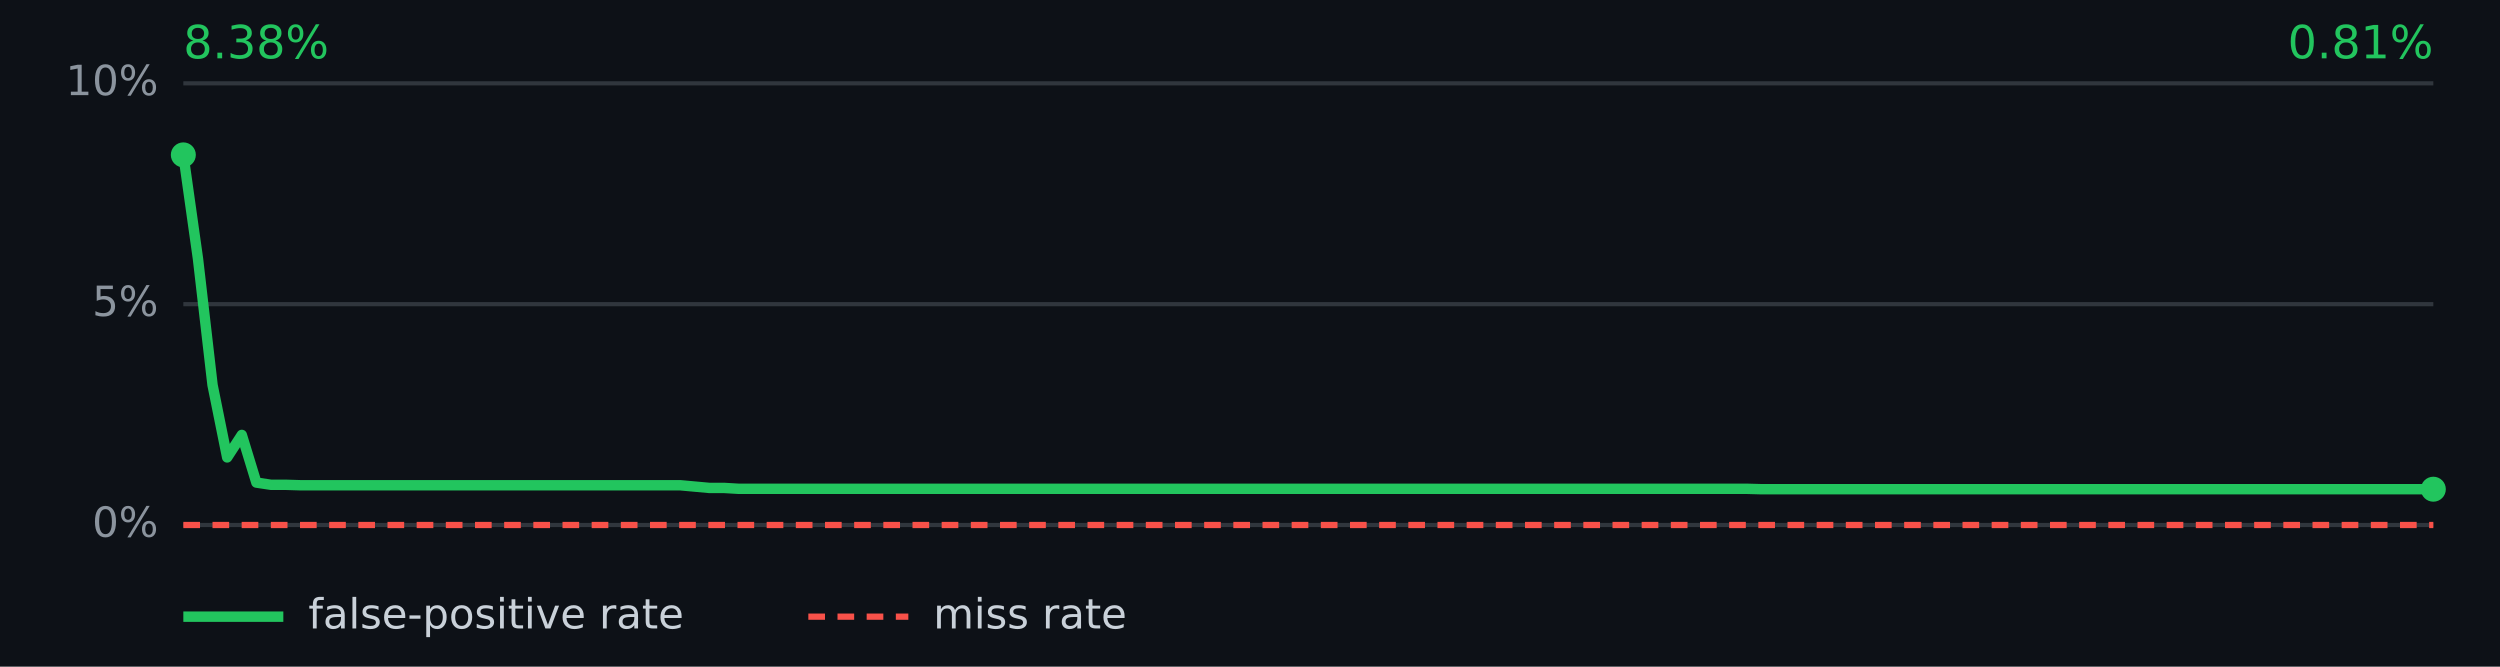
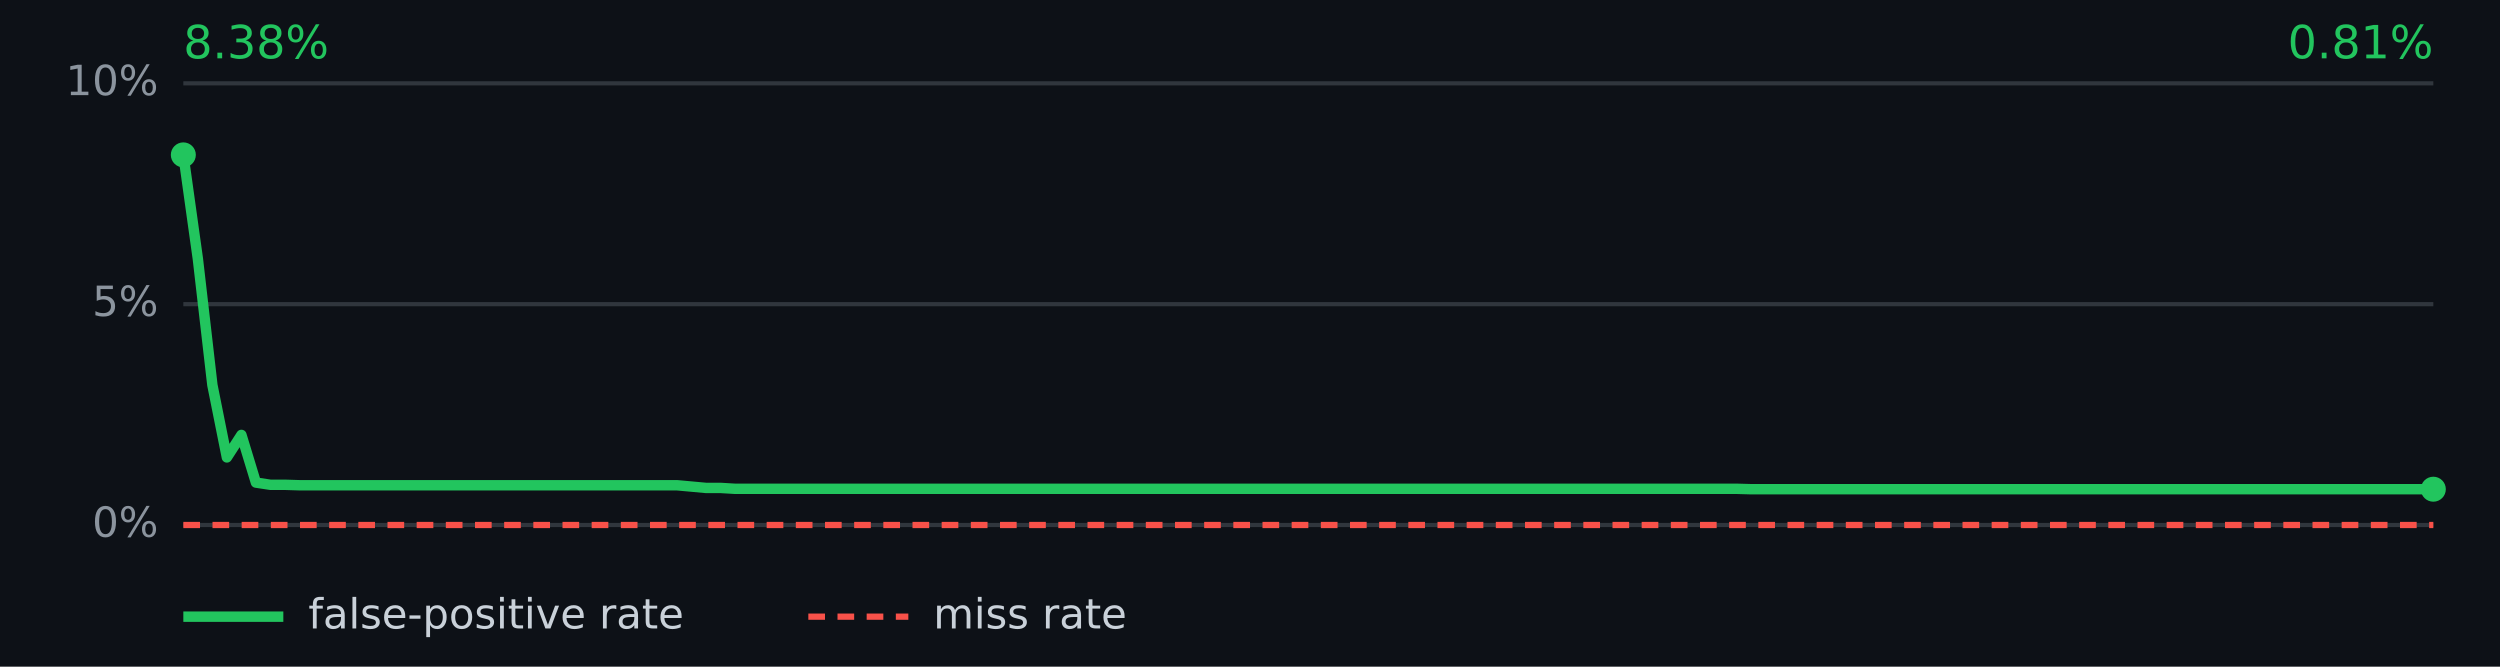
<svg xmlns="http://www.w3.org/2000/svg" width="600" height="160" role="img" aria-label="false-positive rate trend: 8.38% to 0.81%">
  <rect width="100%" height="160" fill="#0d1117" />
  <line x1="44" y1="20.00" x2="584" y2="20.00" stroke="#30363d" stroke-width="1" />
  <text x="38" y="20.00" font-family="Verdana,Geneva,DejaVu Sans,sans-serif" font-size="10" fill="#8b949e" text-anchor="end" dominant-baseline="middle">10%</text>
  <line x1="44" y1="73.00" x2="584" y2="73.00" stroke="#30363d" stroke-width="1" />
  <text x="38" y="73.00" font-family="Verdana,Geneva,DejaVu Sans,sans-serif" font-size="10" fill="#8b949e" text-anchor="end" dominant-baseline="middle">5%</text>
  <line x1="44" y1="126.00" x2="584" y2="126.00" stroke="#30363d" stroke-width="1" />
  <text x="38" y="126.00" font-family="Verdana,Geneva,DejaVu Sans,sans-serif" font-size="10" fill="#8b949e" text-anchor="end" dominant-baseline="middle">0%</text>
-   <polyline points="44.00,126.00 47.70,126.00 51.40,126.00 55.10,126.00 58.79,126.00 62.49,126.00 66.19,126.00 69.89,126.00 73.59,126.00 77.29,126.00 80.99,126.00 84.68,126.00 88.38,126.00 92.08,126.00 95.78,126.00 99.48,126.00 103.18,126.00 106.88,126.00 110.58,126.00 114.27,126.00 117.97,126.00 121.67,126.00 125.37,126.00 129.07,126.00 132.77,126.00 136.47,126.00 140.16,126.00 143.86,126.00 147.56,126.00 151.26,126.00 154.96,126.00 158.66,126.00 162.36,126.00 166.05,126.00 169.75,126.00 173.45,126.00 177.15,126.00 180.85,126.00 184.55,126.00 188.25,126.00 191.95,126.00 195.64,126.00 199.34,126.00 203.04,126.00 206.74,126.00 210.44,126.00 214.14,126.00 217.84,126.00 221.53,126.00 225.23,126.00 228.93,126.00 232.63,126.00 236.33,126.00 240.03,126.00 243.73,126.00 247.42,126.00 251.12,126.00 254.82,126.00 258.52,126.00 262.22,126.00 265.92,126.00 269.62,126.00 273.32,126.00 277.01,126.00 280.71,126.00 284.41,126.00 288.11,126.00 291.81,126.00 295.51,126.00 299.21,126.00 302.90,126.00 306.60,126.00 310.30,126.00 314.00,126.00 317.70,126.00 321.40,126.00 325.10,126.00 328.79,126.00 332.49,126.00 336.19,126.00 339.89,126.00 343.59,126.00 347.29,126.00 350.99,126.00 354.68,126.00 358.38,126.00 362.08,126.00 365.78,126.00 369.48,126.00 373.18,126.00 376.88,126.00 380.58,126.00 384.27,126.00 387.97,126.00 391.67,126.00 395.37,126.00 399.07,126.00 402.77,126.00 406.47,126.00 410.16,126.00 413.86,126.00 417.56,126.00 421.26,126.00 424.96,126.00 428.66,126.00 432.36,126.00 436.05,126.00 439.75,126.00 443.45,126.00 447.15,126.00 450.85,126.00 454.55,126.00 458.25,126.00 461.95,126.00 465.64,126.00 469.34,126.00 473.04,126.00 476.74,126.00 480.44,126.00 484.14,126.00 487.84,126.00 491.53,126.00 495.23,126.00 498.93,126.00 502.63,126.00 506.33,126.00 510.03,126.00 513.73,126.00 517.42,126.00 521.12,126.00 524.82,126.00 528.52,126.00 532.22,126.00 535.92,126.00 539.62,126.00 543.32,126.00 547.01,126.00 550.71,126.00 554.41,126.00 558.11,126.00 561.81,126.00 565.51,126.00 569.21,126.00 572.90,126.00 576.60,126.00 580.30,126.00 584.00,126.00" fill="none" stroke="#f85149" stroke-width="1.5" stroke-dasharray="4,3" />
-   <polyline points="44.00,37.17 47.51,62.08 51.01,92.40 54.52,109.78 58.03,104.38 61.53,115.82 65.04,116.35 68.55,116.35 72.05,116.46 75.56,116.46 79.06,116.46 82.57,116.46 86.08,116.46 89.58,116.46 93.09,116.46 96.60,116.46 100.10,116.46 103.61,116.46 107.12,116.46 110.62,116.46 114.13,116.46 117.64,116.46 121.14,116.46 124.65,116.46 128.16,116.46 131.66,116.46 135.17,116.46 138.68,116.46 142.18,116.46 145.69,116.46 149.19,116.46 152.70,116.46 156.21,116.46 159.71,116.46 163.22,116.46 166.73,116.78 170.23,117.10 173.74,117.10 177.25,117.31 180.75,117.31 184.26,117.31 187.77,117.31 191.27,117.31 194.78,117.31 198.29,117.31 201.79,117.31 205.30,117.31 208.81,117.31 212.31,117.31 215.82,117.31 219.32,117.31 222.83,117.31 226.34,117.31 229.84,117.31 233.35,117.31 236.86,117.31 240.36,117.31 243.87,117.31 247.38,117.31 250.88,117.31 254.39,117.31 257.90,117.31 261.40,117.31 264.91,117.31 268.42,117.31 271.92,117.31 275.43,117.31 278.94,117.31 282.44,117.31 285.95,117.31 289.45,117.31 292.96,117.31 296.47,117.31 299.97,117.31 303.48,117.31 306.99,117.31 310.49,117.31 314.00,117.31 317.51,117.31 321.01,117.31 324.52,117.31 328.03,117.31 331.53,117.31 335.04,117.31 338.55,117.31 342.05,117.31 345.56,117.31 349.06,117.31 352.57,117.31 356.08,117.31 359.58,117.31 363.09,117.31 366.60,117.31 370.10,117.31 373.61,117.31 377.12,117.31 380.62,117.31 384.13,117.31 387.64,117.31 391.14,117.31 394.65,117.31 398.16,117.31 401.66,117.31 405.17,117.31 408.68,117.31 412.18,117.31 415.69,117.31 419.19,117.31 422.70,117.41 426.21,117.41 429.71,117.41 433.22,117.41 436.73,117.41 440.23,117.41 443.74,117.41 447.25,117.41 450.75,117.41 454.26,117.41 457.77,117.41 461.27,117.41 464.78,117.41 468.29,117.41 471.79,117.41 475.30,117.41 478.81,117.41 482.31,117.41 485.82,117.41 489.32,117.41 492.83,117.41 496.34,117.41 499.84,117.41 503.35,117.41 506.86,117.41 510.36,117.41 513.87,117.41 517.38,117.41 520.88,117.41 524.39,117.41 527.90,117.41 531.40,117.41 534.91,117.41 538.42,117.41 541.92,117.41 545.43,117.41 548.94,117.41 552.44,117.41 555.95,117.41 559.45,117.41 562.96,117.41 566.47,117.41 569.97,117.41 573.48,117.41 576.99,117.41 580.49,117.41 584.00,117.41" fill="none" stroke="#22c55e" stroke-width="2.5" stroke-linejoin="round" />
+   <polyline points="44.00,126.00 47.67,126.00 51.35,126.00 55.02,126.00 58.69,126.00 62.37,126.00 66.04,126.00 69.71,126.00 73.39,126.00 77.06,126.00 80.73,126.00 84.41,126.00 88.08,126.00 91.76,126.00 95.43,126.00 99.10,126.00 102.78,126.00 106.45,126.00 110.12,126.00 113.80,126.00 117.47,126.00 121.14,126.00 124.82,126.00 128.49,126.00 132.16,126.00 135.84,126.00 139.51,126.00 143.18,126.00 146.86,126.00 150.53,126.00 154.20,126.00 157.88,126.00 161.55,126.00 165.22,126.00 168.90,126.00 172.57,126.00 176.24,126.00 179.92,126.00 183.59,126.00 187.27,126.00 190.94,126.00 194.61,126.00 198.29,126.00 201.96,126.00 205.63,126.00 209.31,126.00 212.98,126.00 216.65,126.00 220.33,126.00 224.00,126.00 227.67,126.00 231.35,126.00 235.02,126.00 238.69,126.00 242.37,126.00 246.04,126.00 249.71,126.00 253.39,126.00 257.06,126.00 260.73,126.00 264.41,126.00 268.08,126.00 271.76,126.00 275.43,126.00 279.10,126.00 282.78,126.00 286.45,126.00 290.12,126.00 293.80,126.00 297.47,126.00 301.14,126.00 304.82,126.00 308.49,126.00 312.16,126.00 315.84,126.00 319.51,126.00 323.18,126.00 326.86,126.00 330.53,126.00 334.20,126.00 337.88,126.00 341.55,126.00 345.22,126.00 348.90,126.00 352.57,126.00 356.24,126.00 359.92,126.00 363.59,126.00 367.27,126.00 370.94,126.00 374.61,126.00 378.29,126.00 381.96,126.00 385.63,126.00 389.31,126.00 392.98,126.00 396.65,126.00 400.33,126.00 404.00,126.00 407.67,126.00 411.35,126.00 415.02,126.00 418.69,126.00 422.37,126.00 426.04,126.00 429.71,126.00 433.39,126.00 437.06,126.00 440.73,126.00 444.41,126.00 448.08,126.00 451.76,126.00 455.43,126.00 459.10,126.00 462.78,126.00 466.45,126.00 470.12,126.00 473.80,126.00 477.47,126.00 481.14,126.00 484.82,126.00 488.49,126.00 492.16,126.00 495.84,126.00 499.51,126.00 503.18,126.00 506.86,126.00 510.53,126.00 514.20,126.00 517.88,126.00 521.55,126.00 525.22,126.00 528.90,126.00 532.57,126.00 536.24,126.00 539.92,126.00 543.59,126.00 547.27,126.00 550.94,126.00 554.61,126.00 558.29,126.00 561.96,126.00 565.63,126.00 569.31,126.00 572.98,126.00 576.65,126.00 580.33,126.00 584.00,126.00" fill="none" stroke="#f85149" stroke-width="1.5" stroke-dasharray="4,3" />
+   <polyline points="44.00,37.17 47.48,62.08 50.97,92.40 54.45,109.78 57.94,104.38 61.42,115.82 64.90,116.35 68.39,116.35 71.87,116.46 75.35,116.46 78.84,116.46 82.32,116.46 85.81,116.46 89.29,116.46 92.77,116.46 96.26,116.46 99.74,116.46 103.23,116.46 106.71,116.46 110.19,116.46 113.68,116.46 117.16,116.46 120.65,116.46 124.13,116.46 127.61,116.46 131.10,116.46 134.58,116.46 138.06,116.46 141.55,116.46 145.03,116.46 148.52,116.46 152.00,116.46 155.48,116.46 158.97,116.46 162.45,116.46 165.94,116.78 169.42,117.10 172.90,117.10 176.39,117.31 179.87,117.31 183.35,117.31 186.84,117.31 190.32,117.31 193.81,117.31 197.29,117.31 200.77,117.31 204.26,117.31 207.74,117.31 211.23,117.31 214.71,117.31 218.19,117.31 221.68,117.31 225.16,117.31 228.65,117.31 232.13,117.31 235.61,117.31 239.10,117.31 242.58,117.31 246.06,117.31 249.55,117.31 253.03,117.31 256.52,117.31 260.00,117.31 263.48,117.31 266.97,117.31 270.45,117.31 273.94,117.31 277.42,117.31 280.90,117.31 284.39,117.31 287.87,117.31 291.35,117.31 294.84,117.31 298.32,117.31 301.81,117.31 305.29,117.31 308.77,117.31 312.26,117.31 315.74,117.31 319.23,117.31 322.71,117.31 326.19,117.31 329.68,117.31 333.16,117.31 336.65,117.31 340.13,117.31 343.61,117.31 347.10,117.31 350.58,117.31 354.06,117.31 357.55,117.31 361.03,117.31 364.52,117.31 368.00,117.31 371.48,117.31 374.97,117.31 378.45,117.31 381.94,117.31 385.42,117.31 388.90,117.31 392.39,117.31 395.87,117.31 399.35,117.31 402.84,117.31 406.32,117.31 409.81,117.31 413.29,117.31 416.77,117.31 420.26,117.41 423.74,117.41 427.23,117.41 430.71,117.41 434.19,117.41 437.68,117.41 441.16,117.41 444.65,117.41 448.13,117.41 451.61,117.41 455.10,117.41 458.58,117.41 462.06,117.41 465.55,117.41 469.03,117.41 472.52,117.41 476.00,117.41 479.48,117.41 482.97,117.41 486.45,117.41 489.94,117.41 493.42,117.41 496.90,117.41 500.39,117.41 503.87,117.41 507.35,117.41 510.84,117.41 514.32,117.41 517.81,117.41 521.29,117.41 524.77,117.41 528.26,117.41 531.74,117.41 535.23,117.41 538.71,117.41 542.19,117.41 545.68,117.41 549.16,117.41 552.65,117.41 556.13,117.41 559.61,117.41 563.10,117.41 566.58,117.41 570.06,117.41 573.55,117.41 577.03,117.41 580.52,117.41 584.00,117.41" fill="none" stroke="#22c55e" stroke-width="2.5" stroke-linejoin="round" />
  <circle cx="44.00" cy="37.17" r="3" fill="#22c55e" />
  <circle cx="584.00" cy="117.41" r="3" fill="#22c55e" />
  <text x="44.00" y="14" font-family="Verdana,Geneva,DejaVu Sans,sans-serif" font-size="11" fill="#22c55e" text-anchor="start">8.38%</text>
  <text x="584.00" y="14" font-family="Verdana,Geneva,DejaVu Sans,sans-serif" font-size="11" fill="#22c55e" text-anchor="end">0.81%</text>
  <line x1="44" y1="148" x2="68" y2="148" stroke="#22c55e" stroke-width="2.5" />
  <text x="74" y="148" font-family="Verdana,Geneva,DejaVu Sans,sans-serif" font-size="10" fill="#c9d1d9" dominant-baseline="middle">false-positive rate</text>
  <line x1="194" y1="148" x2="218" y2="148" stroke="#f85149" stroke-width="1.5" stroke-dasharray="4,3" />
  <text x="224" y="148" font-family="Verdana,Geneva,DejaVu Sans,sans-serif" font-size="10" fill="#c9d1d9" dominant-baseline="middle">miss rate</text>
</svg>
